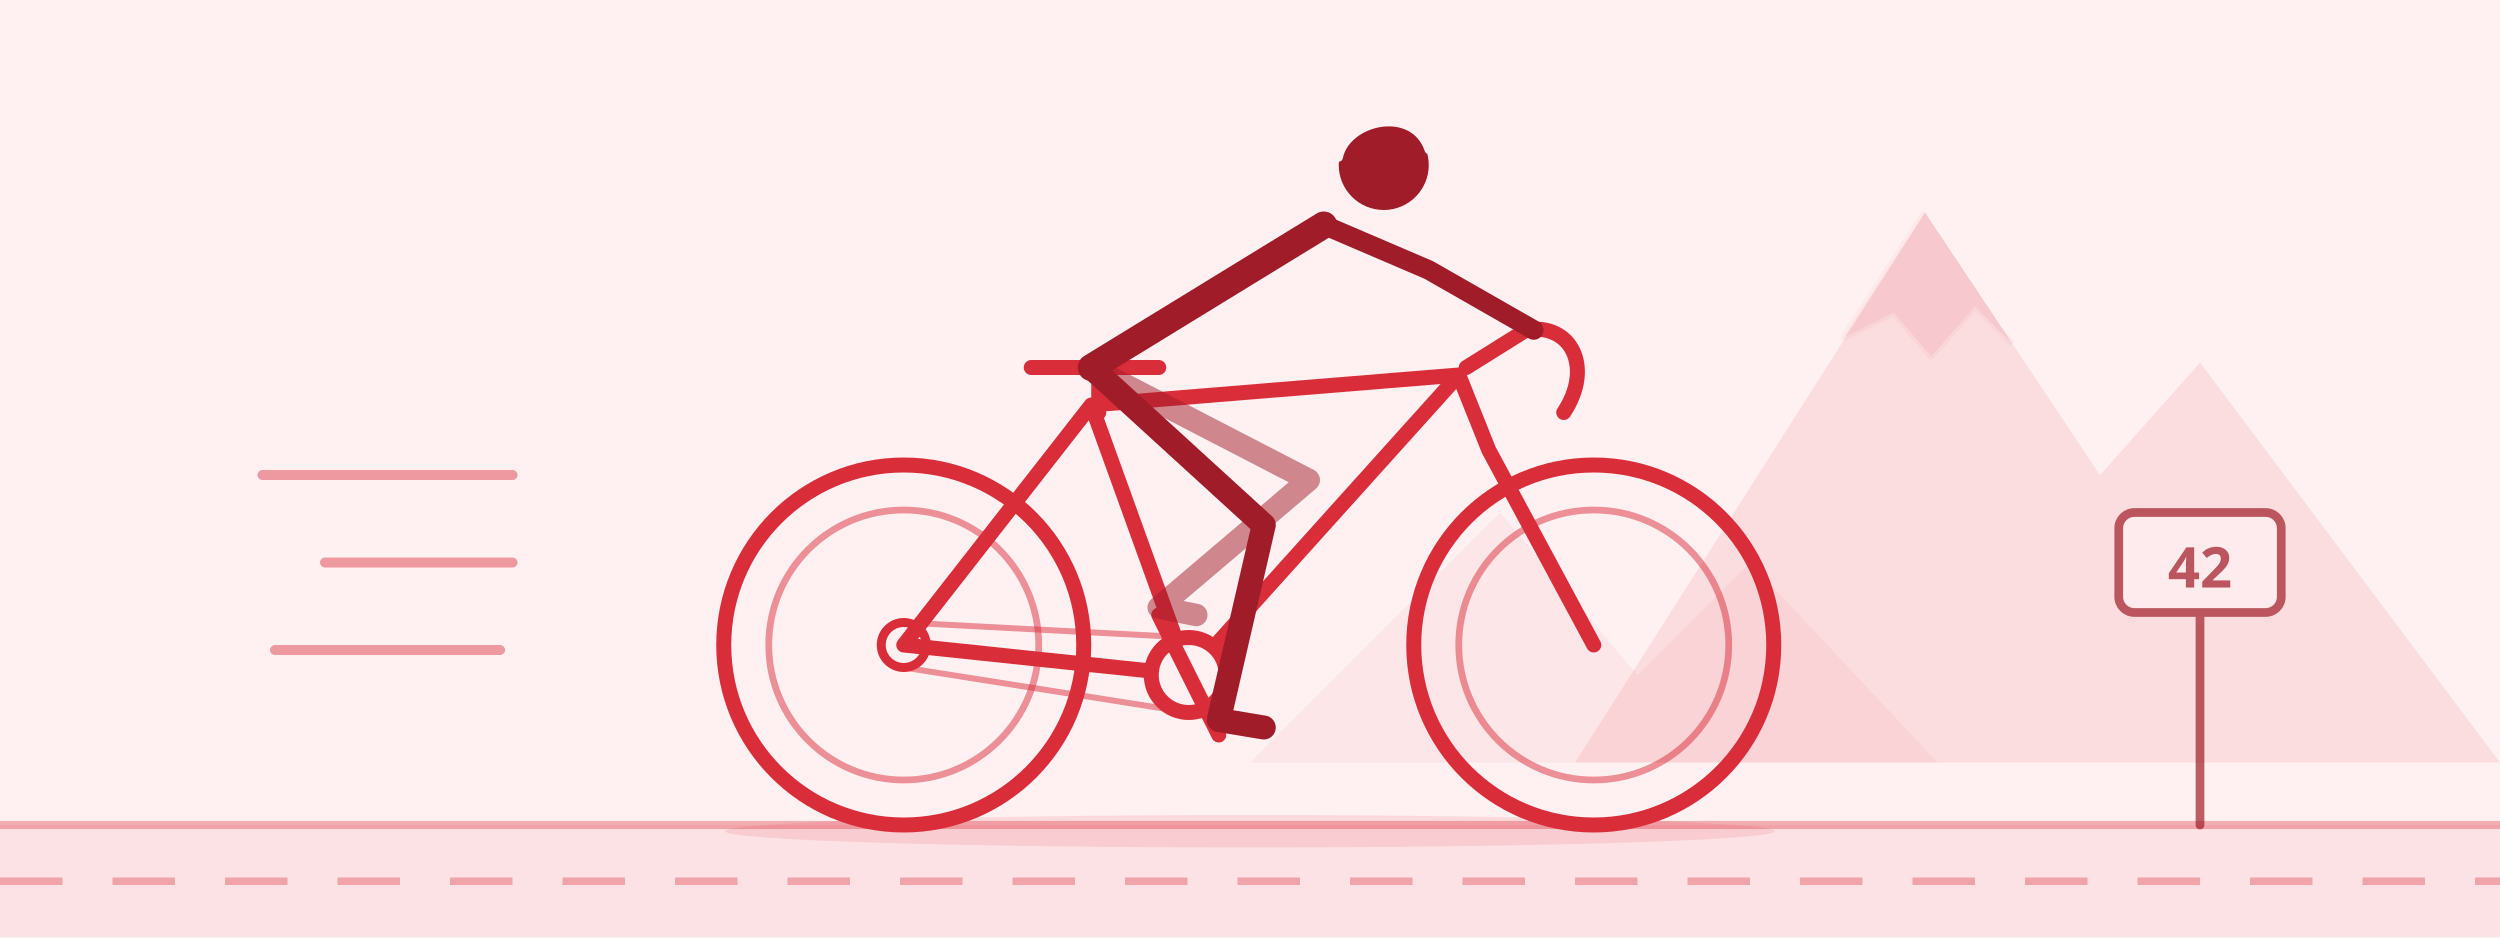
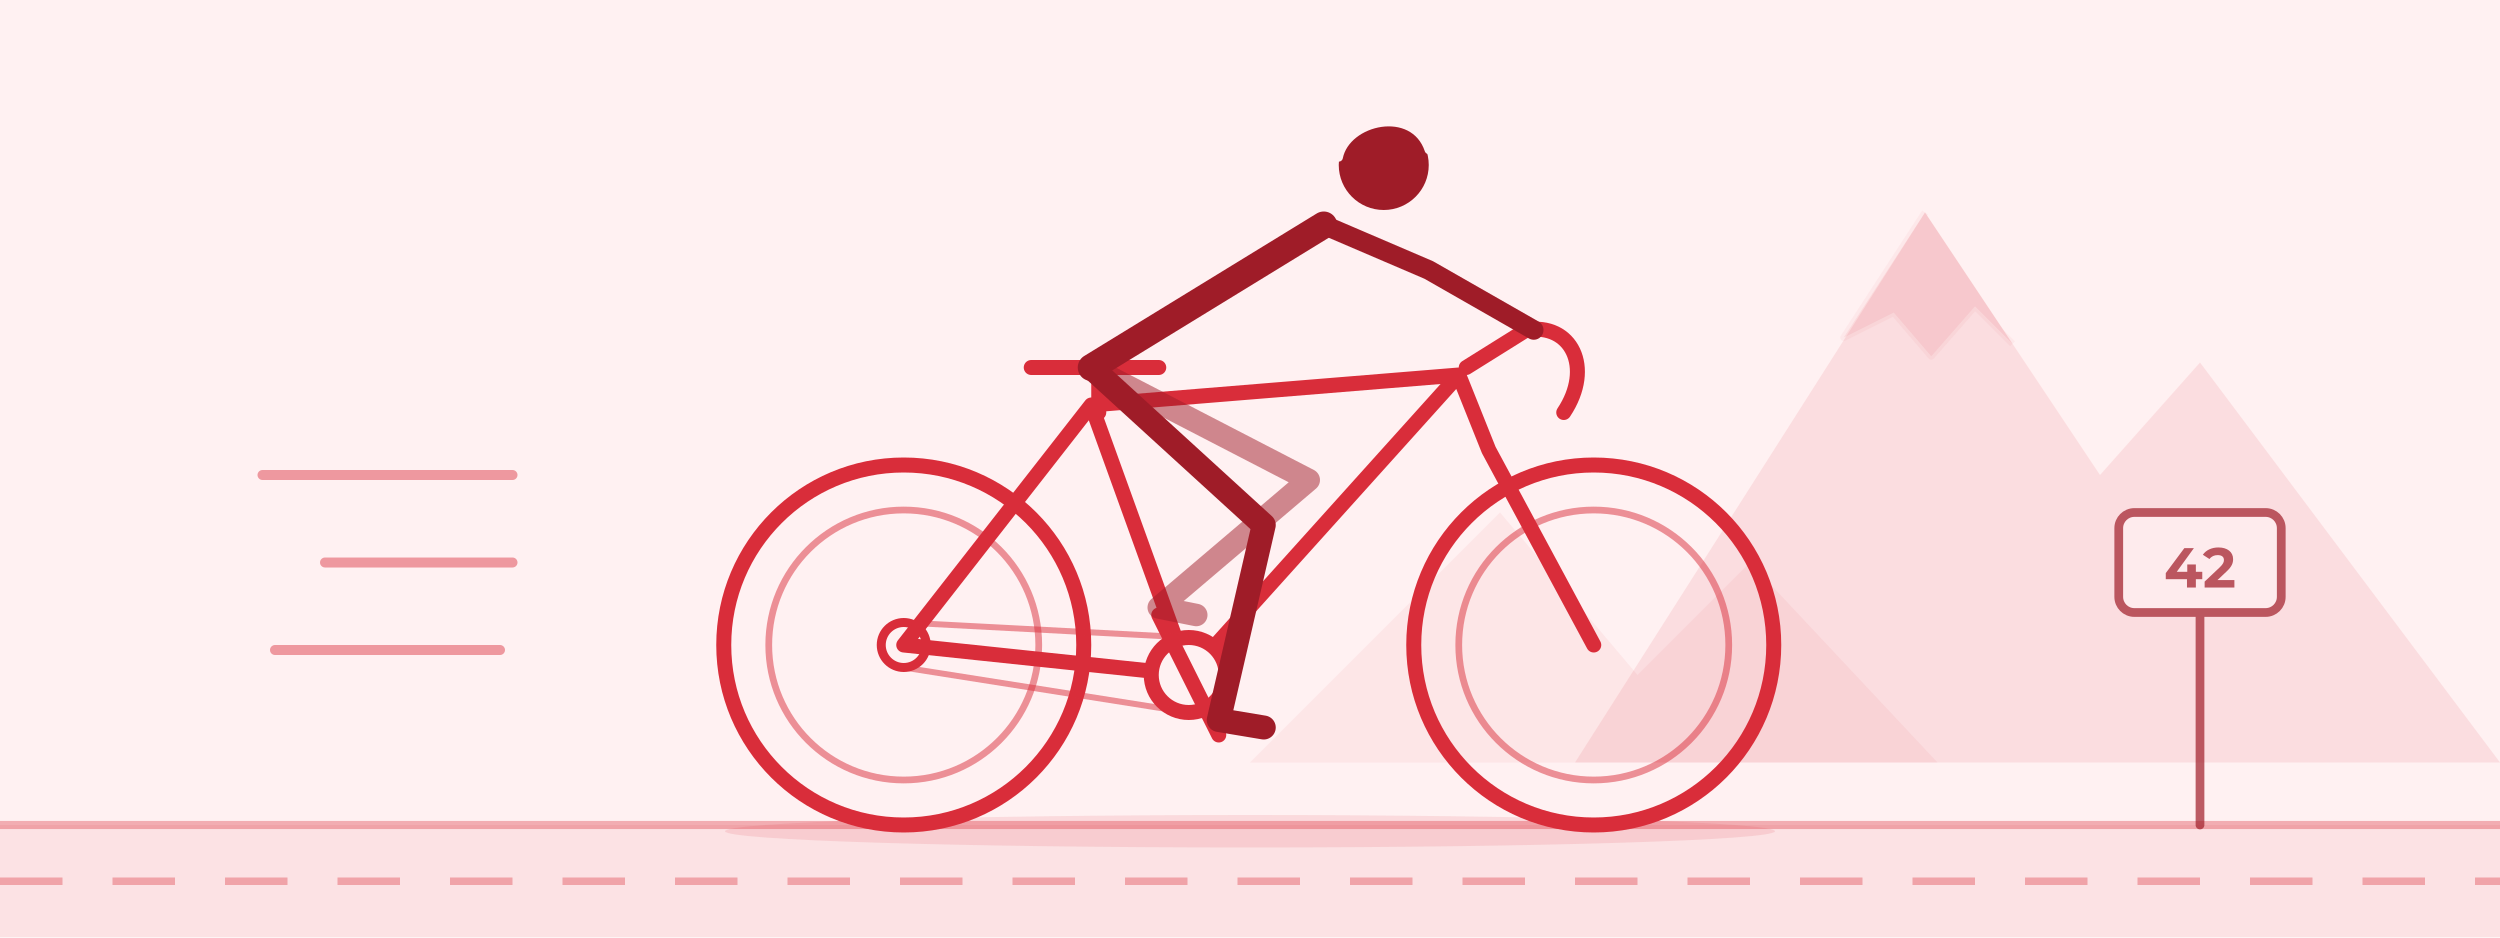
- <svg xmlns="http://www.w3.org/2000/svg" viewBox="0 0 400 150" preserveAspectRatio="xMidYMid slice" role="img" aria-label="Велогонка в горах">
+ <svg xmlns="http://www.w3.org/2000/svg" viewBox="0 0 400 150" preserveAspectRatio="xMidYMid slice">
  <rect width="400" height="150" fill="#FFF1F2" />
  <path d="M252 122L308 34L336 76L352 58L400 122Z" fill="#D92D3A" opacity=".10" />
  <path d="M308 34L295 54L303 50L309 57L316 49L322 55" fill="#D92D3A" opacity=".12" stroke="#D92D3A" stroke-width="1.1" stroke-linejoin="round" stroke-opacity=".4" />
  <path d="M200 122L240 82L262 108L280 90L310 122Z" fill="#D92D3A" opacity=".06" />
  <rect y="132" width="400" height="18" fill="#D92D3A" opacity=".08" />
  <path d="M0 132H400" stroke="#D92D3A" stroke-width="1.3" opacity=".35" />
  <path d="M0 141H400" stroke="#D92D3A" stroke-width="1.2" stroke-dasharray="10 8" opacity=".35" />
  <g stroke="#D92D3A" stroke-width="1.6" stroke-linecap="round" opacity=".45">
    <path d="M42 76h40M52 90h30M44 104h36" />
  </g>
  <ellipse cx="200" cy="133" rx="84" ry="2.6" fill="#D92D3A" opacity=".12" />
  <g transform="translate(-33 -26.4) scale(1.2) translate(18 0)" fill="none" stroke="#D92D3A" stroke-width="2" stroke-linecap="round" stroke-linejoin="round">
    <circle cx="130" cy="108" r="24" />
    <circle cx="222" cy="108" r="24" />
    <circle cx="130" cy="108" r="18" stroke-width=".9" opacity=".5" />
    <circle cx="222" cy="108" r="18" stroke-width=".9" opacity=".5" />
    <path d="M130 108L168 112L155 76ZM155 76L204 72M204 72L168 112M204 72L208 82L222 108" />
    <path d="M205 71L213 66C219 65 222 71 218 77" />
    <path d="M147 71H164M156 71V77" />
    <circle cx="168" cy="112" r="5" fill="#FFF1F2" />
    <path d="M168 112L172 120M168 112L164 104" stroke-width="2" />
    <circle cx="130" cy="108" r="3" stroke-width="1.2" />
    <path d="M168 107L130 105M168 117L130 111" stroke-width=".8" opacity=".5" />
  </g>
  <g transform="translate(-33 -26.4) scale(1.2) translate(18 0)" fill="none" stroke="#9F1C28" stroke-width="2.6" stroke-linecap="round" stroke-linejoin="round">
    <path d="M155 71L184 86L164 103L169 104" stroke-width="3" opacity=".5" />
    <path d="M155 71L186 52" stroke-width="3.6" />
    <path d="M186 52L200 58L214 66" stroke-width="2.6" />
    <path d="M155 71L178 92L172 118L178 119" stroke-width="3.2" />
    <circle cx="194" cy="44" r="6" fill="#9F1C28" stroke="none" />
    <path d="M188 43C189 38 198 36 200 42" stroke="#FFF1F2" stroke-width="1.1" />
  </g>
  <g transform="translate(352 96)" stroke="#9F1C28" stroke-width="1.4" opacity=".7">
    <path d="M0 2V36" fill="none" stroke-linecap="round" />
    <rect x="-13" y="-14" width="26" height="16" rx="2.5" fill="#FFF1F2" />
-     <text y="-2" text-anchor="middle" fill="#9F1C28" stroke="none" font-family="Montserrat, sans-serif" font-size="9" font-weight="700">42</text>
+     <path fill="#9F1C28" stroke="none" d="M-5.476 -3.323H-2.083V-2.0H-0.662V-3.323H0.364V-4.511H-0.662V-5.69H-2.038V-4.511H-3.721L-0.976 -8.3H-2.506L-5.476 -4.304ZM0.742 -2.0H5.503V-3.188H2.794L4.243 -4.556C5.125 -5.375 5.296 -5.933 5.296 -6.545C5.296 -7.688 4.361 -8.408 2.956 -8.408C1.823 -8.408 0.94 -7.949 0.455 -7.238L1.516 -6.554C1.823 -6.977 2.281 -7.184 2.821 -7.184C3.487 -7.184 3.829 -6.896 3.829 -6.401C3.829 -6.095 3.73 -5.771 3.172 -5.24L0.742 -2.945Z" />
  </g>
</svg>
